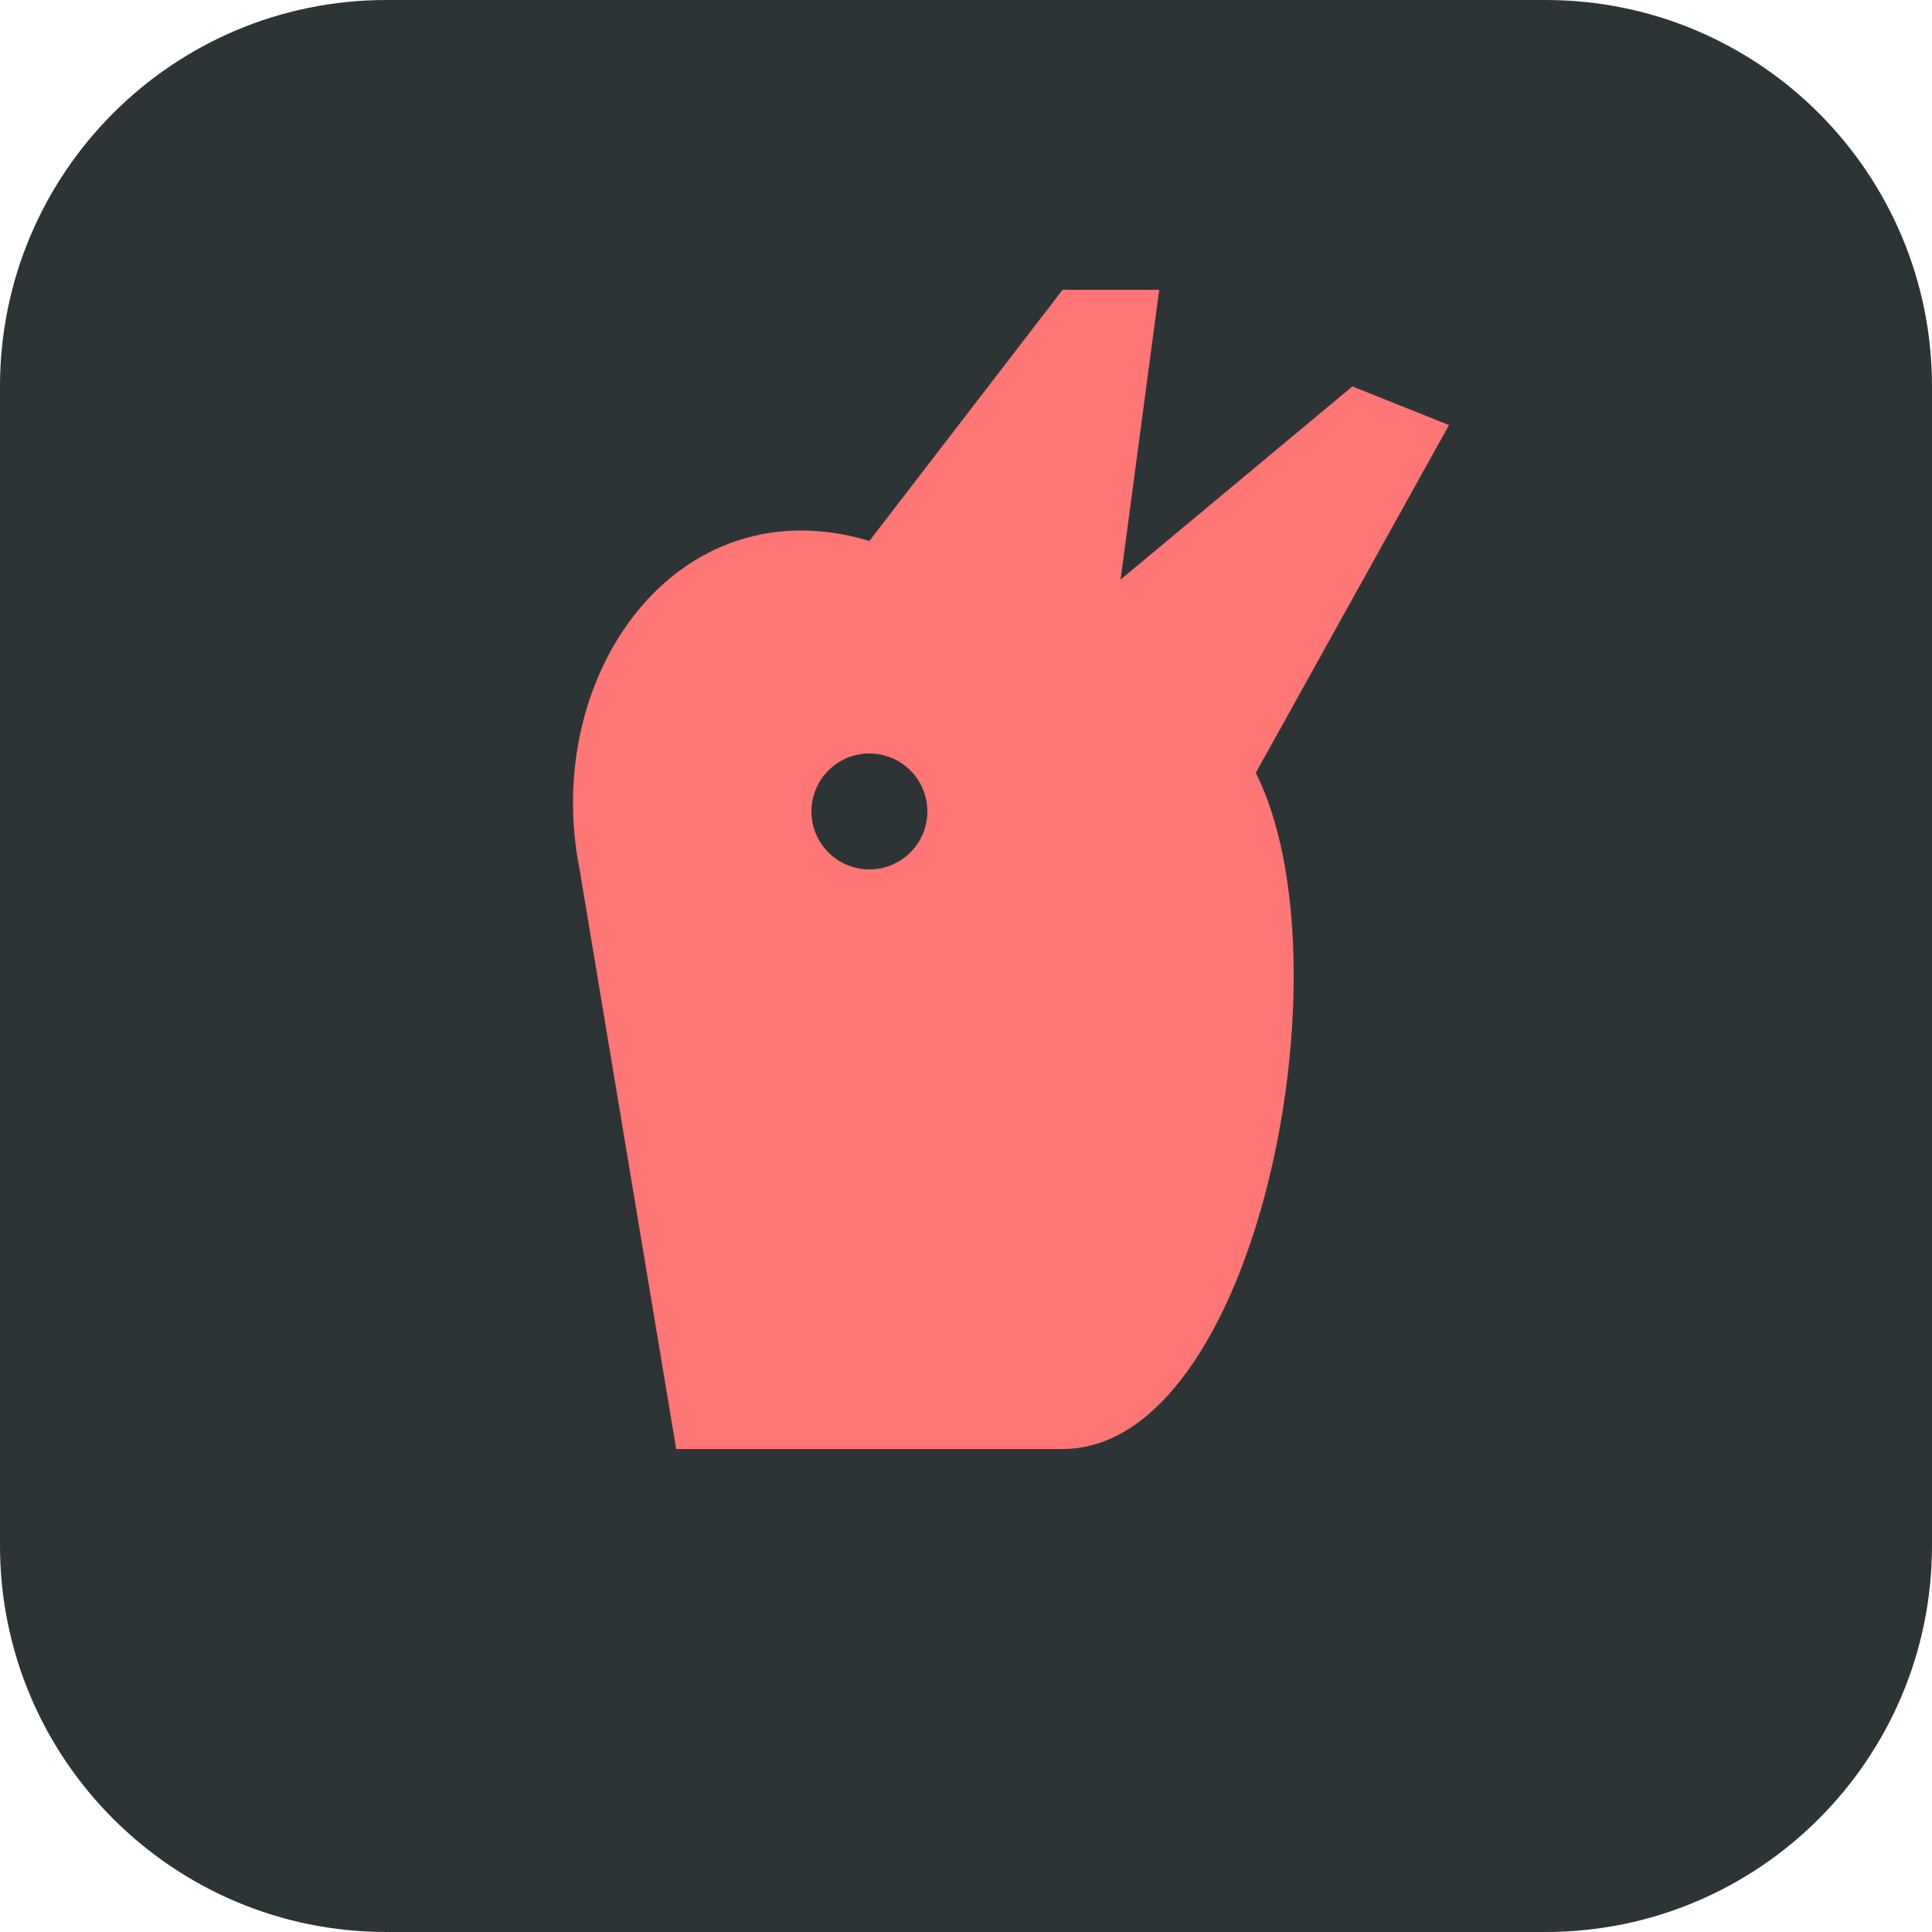
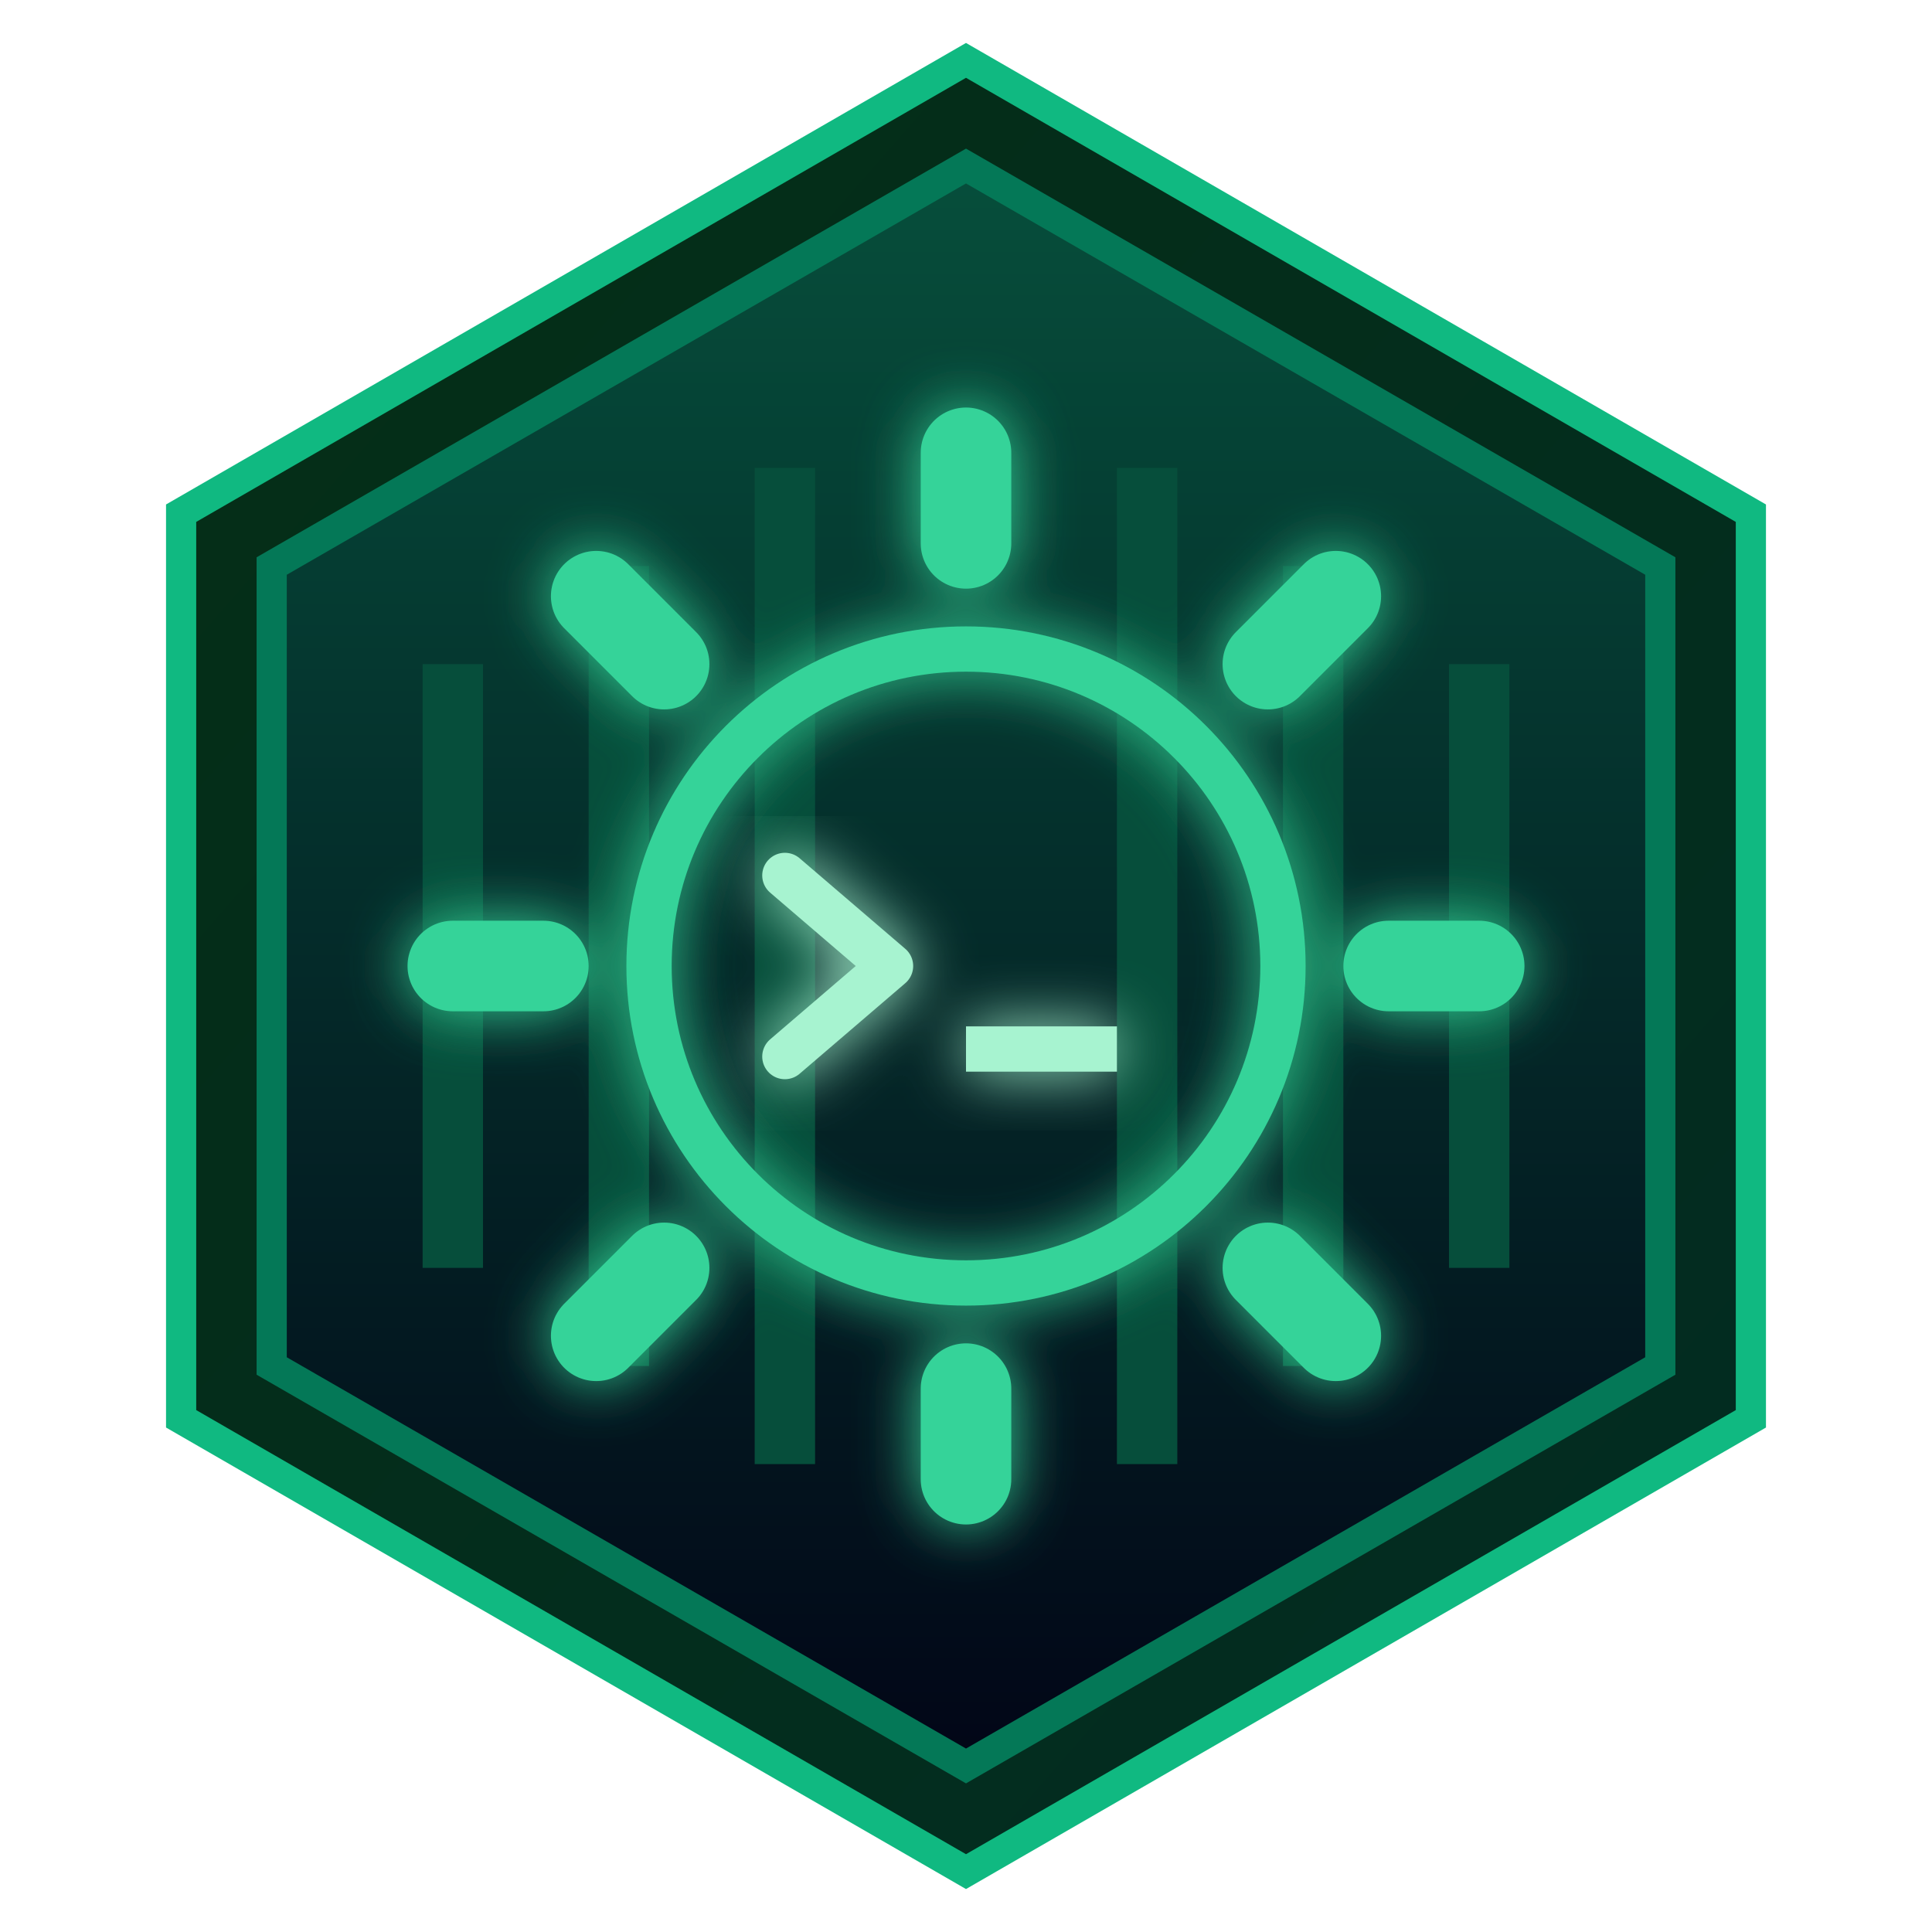
- <svg xmlns="http://www.w3.org/2000/svg" width="100" height="100" viewBox="0 0 100 100">
-   <rect width="100" height="100" rx="20" fill="#2D3436" />
-   <path d="M35 75 L30 45 C28 35, 35 25, 45 28 L55 15 L60 15 L58 30 L70 20 L75 22 L65 40 C70 50, 65 75, 55 75 Z" fill="#FF7675" />
-   <circle cx="45" cy="42" r="3" fill="#2D3436" />
+ <svg xmlns="http://www.w3.org/2000/svg" viewBox="0 0 256 256" width="100%" height="100%">
+   <defs>
+     <linearGradient id="bg3" x1="0%" y1="0%" x2="100%" y2="100%">
+       <stop offset="0%" stop-color="#052E16" />
+       <stop offset="100%" stop-color="#022C22" />
+     </linearGradient>
+     <linearGradient id="termBg3" x1="0%" y1="0%" x2="0%" y2="100%">
+       <stop offset="0%" stop-color="#064E3B" />
+       <stop offset="100%" stop-color="#020617" />
+     </linearGradient>
+     <filter id="glow3" x="-30%" y="-30%" width="160%" height="160%">
+       <feGaussianBlur stdDeviation="4" result="blur" />
+       <feComposite in="SourceGraphic" in2="blur" operator="over" />
+     </filter>
+   </defs>
+   <polygon points="128,8 232,68 232,188 128,248 24,188 24,68" fill="url(#bg3)" stroke="#10B981" stroke-width="4" />
+   <polygon points="128,22 220,75 220,181 128,234 36,181 36,75" fill="url(#termBg3)" stroke="#047857" stroke-width="4" />
+   <line x1="60" y1="88" x2="60" y2="168" stroke="#064E3B" stroke-width="8" />
+   <line x1="82" y1="75" x2="82" y2="181" stroke="#064E3B" stroke-width="8" />
+   <line x1="104" y1="62" x2="104" y2="194" stroke="#064E3B" stroke-width="8" />
+   <line x1="152" y1="62" x2="152" y2="194" stroke="#064E3B" stroke-width="8" />
+   <line x1="174" y1="75" x2="174" y2="181" stroke="#064E3B" stroke-width="8" />
+   <line x1="196" y1="88" x2="196" y2="168" stroke="#064E3B" stroke-width="8" />
+   <g fill="none" stroke="#34D399" stroke-width="6" filter="url(#glow3)">
+     <circle cx="128" cy="128" r="42" />
+     <line x1="128" y1="72" x2="128" y2="60" stroke-width="12" stroke-linecap="round" />
+     <line x1="128" y1="184" x2="128" y2="196" stroke-width="12" stroke-linecap="round" />
+     <line x1="72" y1="128" x2="60" y2="128" stroke-width="12" stroke-linecap="round" />
+     <line x1="184" y1="128" x2="196" y2="128" stroke-width="12" stroke-linecap="round" />
+     <line x1="88" y1="88" x2="79" y2="79" stroke-width="12" stroke-linecap="round" />
+     <line x1="168" y1="168" x2="177" y2="177" stroke-width="12" stroke-linecap="round" />
+     <line x1="88" y1="168" x2="79" y2="177" stroke-width="12" stroke-linecap="round" />
+     <line x1="168" y1="88" x2="177" y2="79" stroke-width="12" stroke-linecap="round" />
+   </g>
+   <g fill="#A7F3D0" filter="url(#glow3)">
+     <path d="M 104,116 L 118,128 L 104,140" fill="none" stroke="#A7F3D0" stroke-width="6" stroke-linecap="round" stroke-linejoin="round" />
+     <rect x="128" y="136" width="20" height="6" />
+   </g>
</svg>
